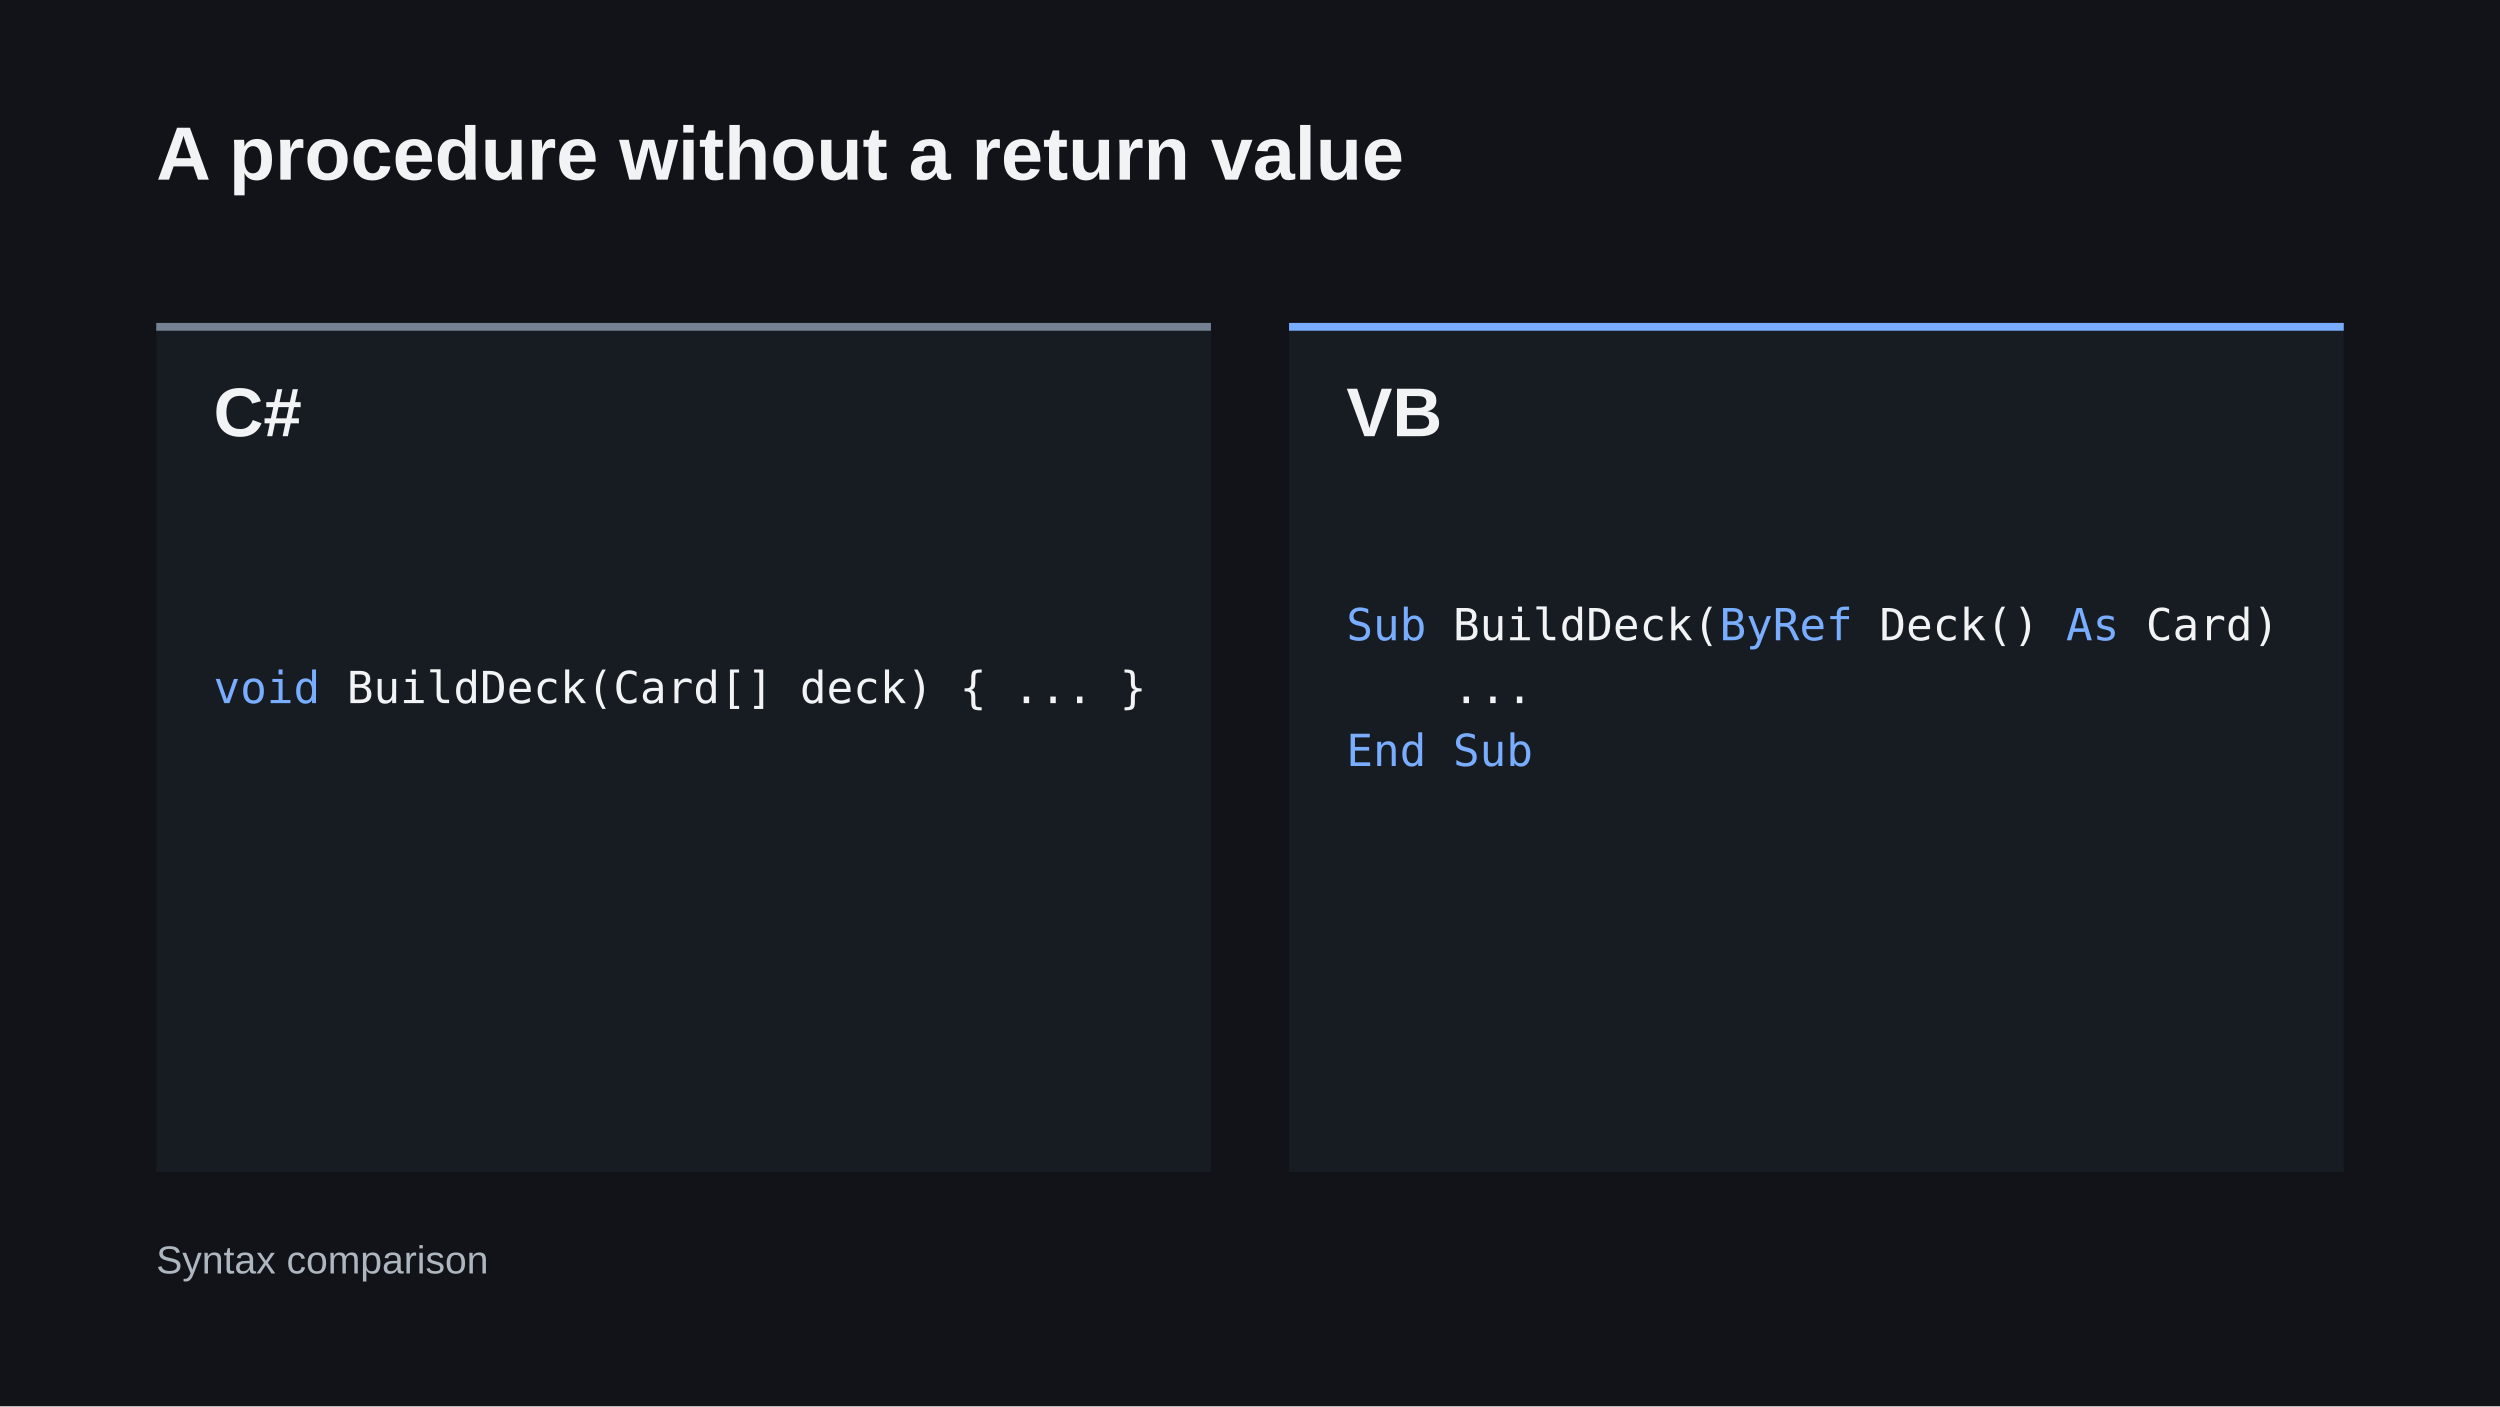
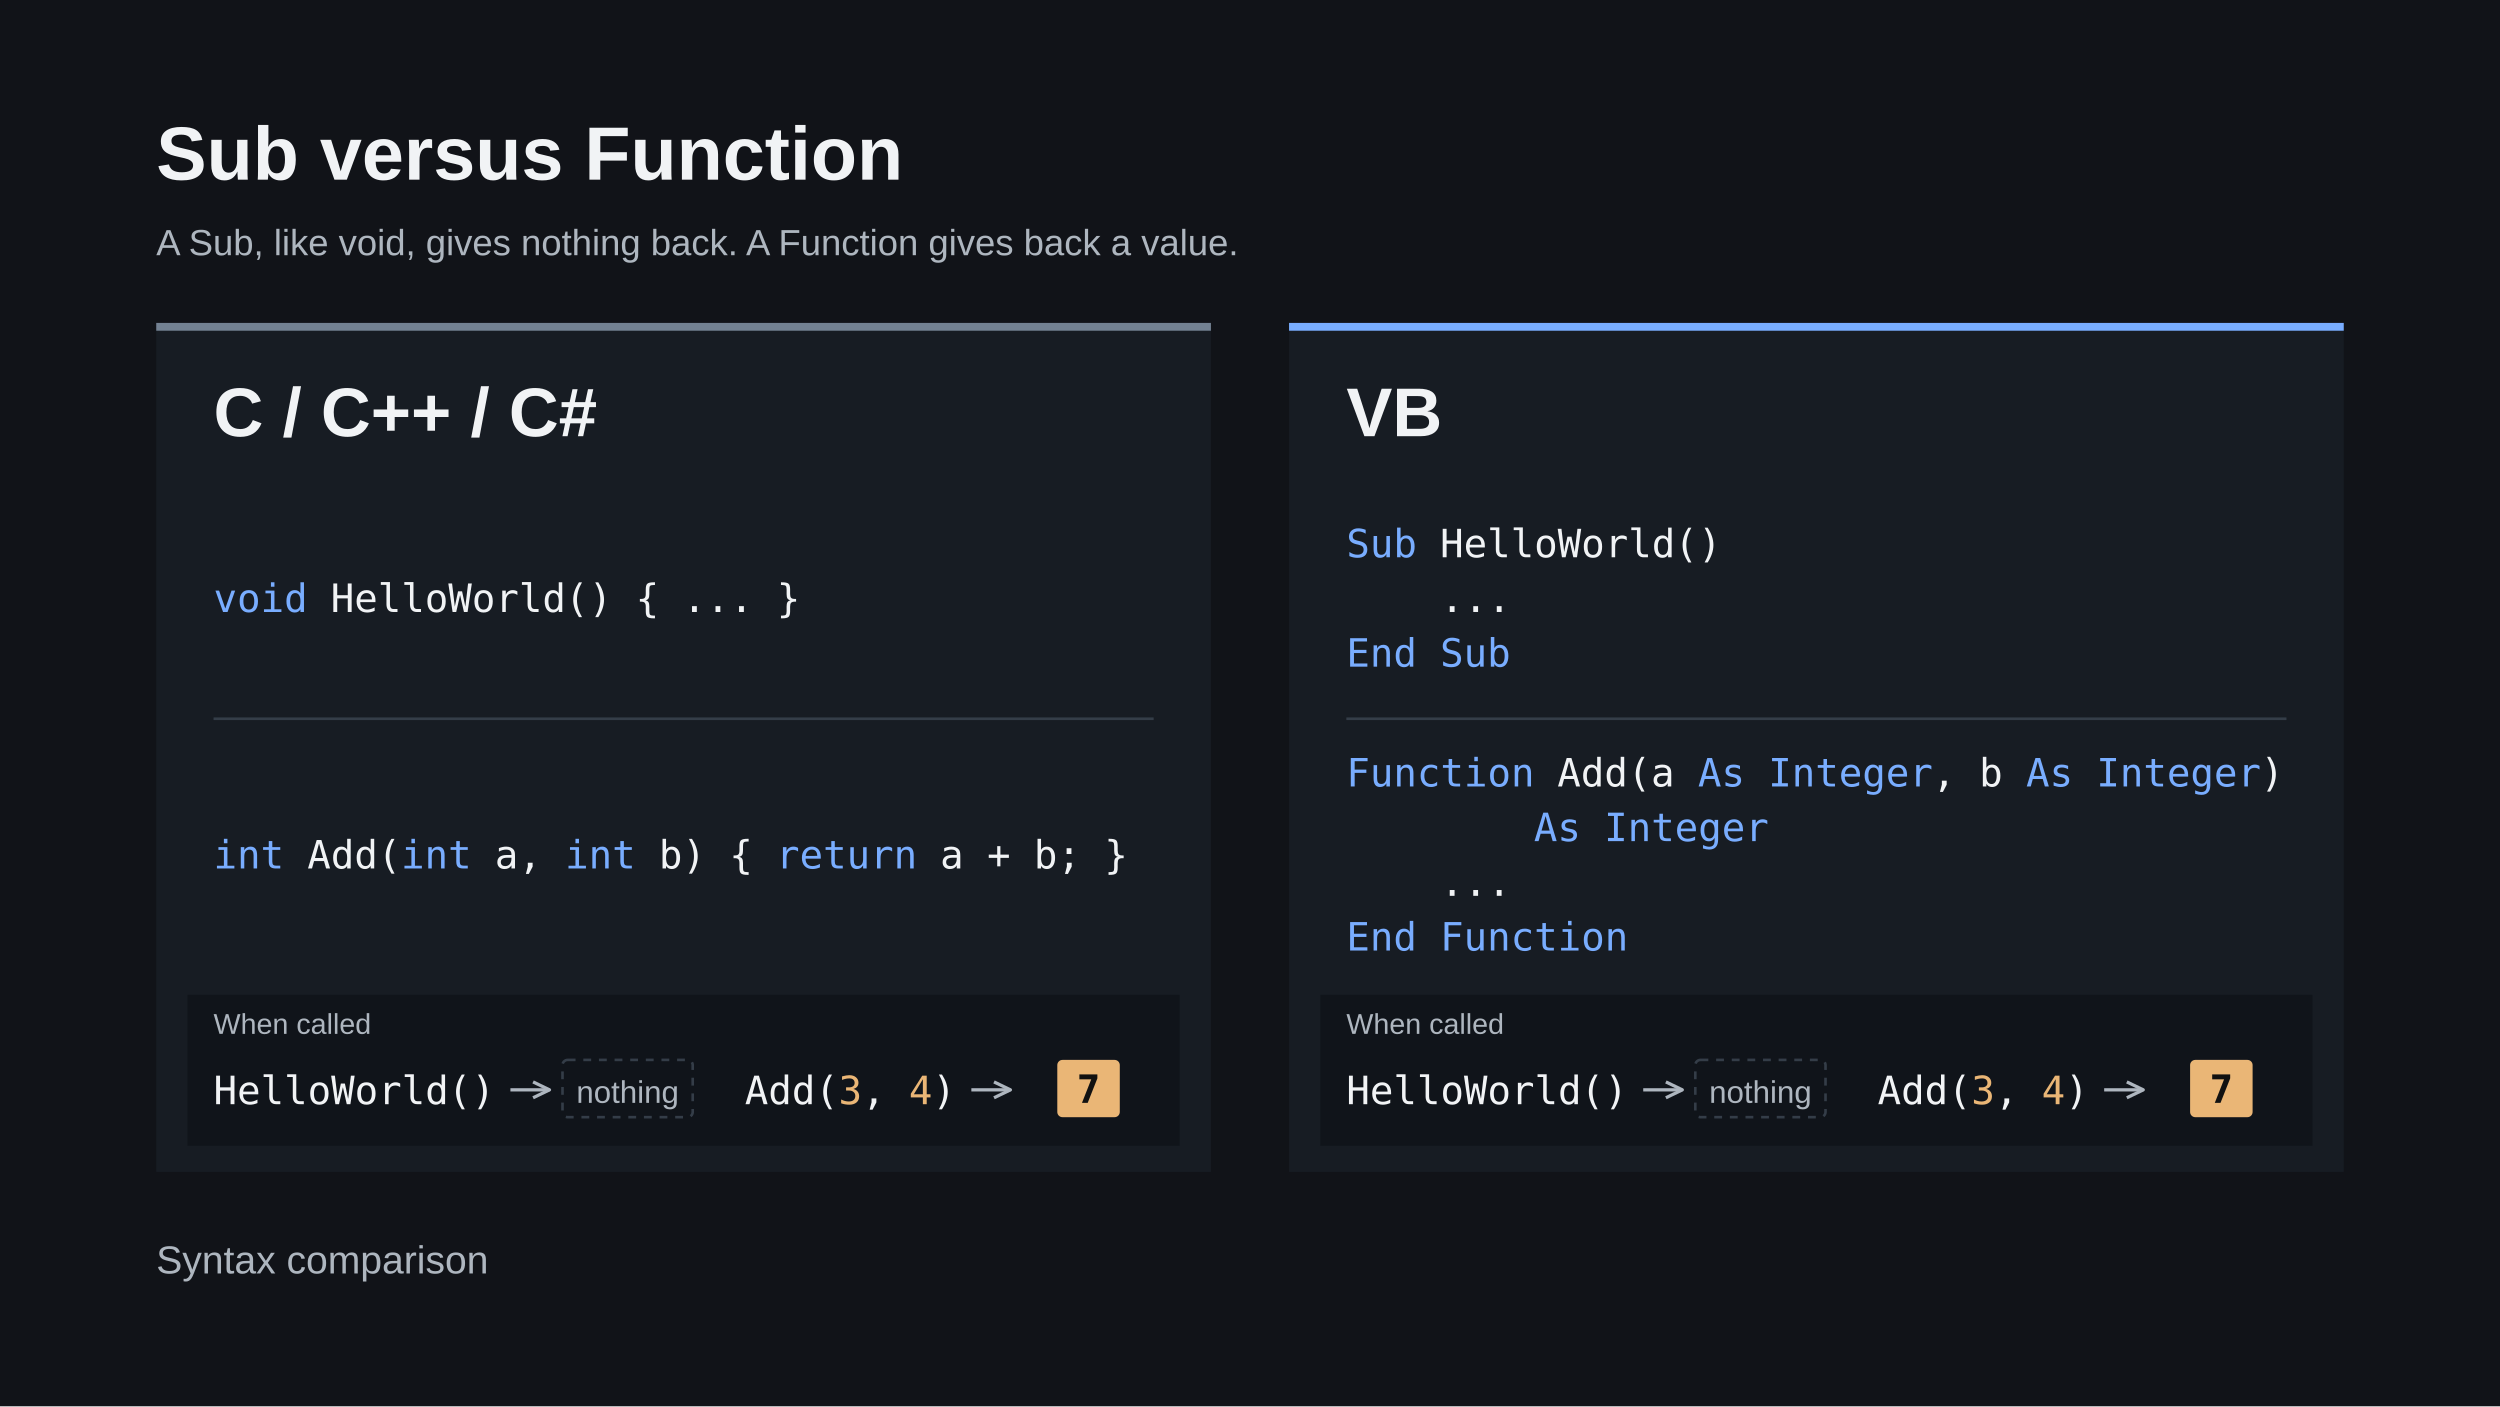
<svg xmlns="http://www.w3.org/2000/svg" width="1920" height="1080" viewBox="0 0 1920 1080" role="img">
  <defs>
    <pattern id="back" width="12" height="12" patternUnits="userSpaceOnUse">
      <path d="M0 6L6 0L12 6L6 12Z" fill="none" stroke="#8fa1c5" stroke-width="1" />
    </pattern>
    <pattern id="felt" width="10" height="10" patternUnits="userSpaceOnUse">
      <path d="M1 2h1M6 7h1" stroke="#ffffff" stroke-opacity=".035" />
    </pattern>
  </defs>
  <rect x="0.00" y="0.00" width="1920.00" height="1080.00" rx="0" fill="#111318" />
-   <text x="120.00" y="138.00" font-family="Liberation Sans" font-size="58" font-weight="700" fill="#f1f3f5" text-anchor="start" opacity="1" xml:space="preserve">A procedure without a return value</text>
+   <text x="120.00" y="138.00" font-family="Liberation Sans" font-size="58" font-weight="700" fill="#f1f3f5" text-anchor="start" opacity="1" xml:space="preserve">Sub versus Function</text>
+   <text x="120.00" y="196.00" font-family="Liberation Sans" font-size="28" font-weight="400" fill="#aeb6bf" text-anchor="start" opacity="1" xml:space="preserve">A Sub, like void, gives nothing back. A Function gives back a value.</text>
  <rect x="120.00" y="248.00" width="810.00" height="652.00" rx="0" fill="#171c23" />
  <rect x="120.00" y="248.00" width="810.00" height="6.00" rx="0" fill="#738192" />
-   <text x="164.00" y="335.00" font-family="Liberation Sans" font-size="53" font-weight="700" fill="#f1f3f5" text-anchor="start" opacity="1" xml:space="preserve">C#</text>
-   <text x="164.00" y="540.00" font-family="DejaVu Sans Mono" font-size="34" font-weight="400" fill="#79adff" text-anchor="start" opacity="1" xml:space="preserve">void</text>
-   <text x="245.88" y="540.00" font-family="DejaVu Sans Mono" font-size="34" font-weight="400" fill="#f1f3f5" text-anchor="start" opacity="1" xml:space="preserve"> </text>
-   <text x="266.34" y="540.00" font-family="DejaVu Sans Mono" font-size="34" font-weight="400" fill="#f1f3f5" text-anchor="start" opacity="1" xml:space="preserve">BuildDeck</text>
-   <text x="450.56" y="540.00" font-family="DejaVu Sans Mono" font-size="34" font-weight="400" fill="#f1f3f5" text-anchor="start" opacity="1" xml:space="preserve">(</text>
-   <text x="471.03" y="540.00" font-family="DejaVu Sans Mono" font-size="34" font-weight="400" fill="#f1f3f5" text-anchor="start" opacity="1" xml:space="preserve">Card</text>
-   <text x="552.91" y="540.00" font-family="DejaVu Sans Mono" font-size="34" font-weight="400" fill="#f1f3f5" text-anchor="start" opacity="1" xml:space="preserve">[] </text>
-   <text x="614.31" y="540.00" font-family="DejaVu Sans Mono" font-size="34" font-weight="400" fill="#f1f3f5" text-anchor="start" opacity="1" xml:space="preserve">deck</text>
-   <text x="696.19" y="540.00" font-family="DejaVu Sans Mono" font-size="34" font-weight="400" fill="#f1f3f5" text-anchor="start" opacity="1" xml:space="preserve">) { ... }</text>
+   <text x="164.00" y="335.00" font-family="Liberation Sans" font-size="53" font-weight="700" fill="#f1f3f5" text-anchor="start" opacity="1" xml:space="preserve">C / C++ / C#</text>
+   <text x="164.00" y="470.00" font-family="DejaVu Sans Mono" font-size="30" font-weight="400" fill="#79adff" text-anchor="start" opacity="1" xml:space="preserve">void</text>
+   <text x="236.00" y="470.00" font-family="DejaVu Sans Mono" font-size="30" font-weight="400" fill="#f1f3f5" text-anchor="start" opacity="1" xml:space="preserve"> </text>
+   <text x="254.00" y="470.00" font-family="DejaVu Sans Mono" font-size="30" font-weight="400" fill="#f1f3f5" text-anchor="start" opacity="1" xml:space="preserve">HelloWorld</text>
+   <text x="434.00" y="470.00" font-family="DejaVu Sans Mono" font-size="30" font-weight="400" fill="#f1f3f5" text-anchor="start" opacity="1" xml:space="preserve">() { ... }</text>
+   <path d="M164.00 552.00L886.00 552.00" fill="none" stroke="#343d48" stroke-width="2" />
+   <text x="164.00" y="667.00" font-family="DejaVu Sans Mono" font-size="30" font-weight="400" fill="#79adff" text-anchor="start" opacity="1" xml:space="preserve">int</text>
+   <text x="218.00" y="667.00" font-family="DejaVu Sans Mono" font-size="30" font-weight="400" fill="#f1f3f5" text-anchor="start" opacity="1" xml:space="preserve"> </text>
+   <text x="236.00" y="667.00" font-family="DejaVu Sans Mono" font-size="30" font-weight="400" fill="#f1f3f5" text-anchor="start" opacity="1" xml:space="preserve">Add</text>
+   <text x="290.00" y="667.00" font-family="DejaVu Sans Mono" font-size="30" font-weight="400" fill="#f1f3f5" text-anchor="start" opacity="1" xml:space="preserve">(</text>
+   <text x="308.00" y="667.00" font-family="DejaVu Sans Mono" font-size="30" font-weight="400" fill="#79adff" text-anchor="start" opacity="1" xml:space="preserve">int</text>
+   <text x="362.00" y="667.00" font-family="DejaVu Sans Mono" font-size="30" font-weight="400" fill="#f1f3f5" text-anchor="start" opacity="1" xml:space="preserve"> </text>
+   <text x="380.00" y="667.00" font-family="DejaVu Sans Mono" font-size="30" font-weight="400" fill="#f1f3f5" text-anchor="start" opacity="1" xml:space="preserve">a</text>
+   <text x="398.00" y="667.00" font-family="DejaVu Sans Mono" font-size="30" font-weight="400" fill="#f1f3f5" text-anchor="start" opacity="1" xml:space="preserve">, </text>
+   <text x="434.00" y="667.00" font-family="DejaVu Sans Mono" font-size="30" font-weight="400" fill="#79adff" text-anchor="start" opacity="1" xml:space="preserve">int</text>
+   <text x="488.00" y="667.00" font-family="DejaVu Sans Mono" font-size="30" font-weight="400" fill="#f1f3f5" text-anchor="start" opacity="1" xml:space="preserve"> </text>
+   <text x="506.00" y="667.00" font-family="DejaVu Sans Mono" font-size="30" font-weight="400" fill="#f1f3f5" text-anchor="start" opacity="1" xml:space="preserve">b</text>
+   <text x="524.00" y="667.00" font-family="DejaVu Sans Mono" font-size="30" font-weight="400" fill="#f1f3f5" text-anchor="start" opacity="1" xml:space="preserve">) { </text>
+   <text x="596.00" y="667.00" font-family="DejaVu Sans Mono" font-size="30" font-weight="400" fill="#79adff" text-anchor="start" opacity="1" xml:space="preserve">return</text>
+   <text x="704.00" y="667.00" font-family="DejaVu Sans Mono" font-size="30" font-weight="400" fill="#f1f3f5" text-anchor="start" opacity="1" xml:space="preserve"> </text>
+   <text x="722.00" y="667.00" font-family="DejaVu Sans Mono" font-size="30" font-weight="400" fill="#f1f3f5" text-anchor="start" opacity="1" xml:space="preserve">a</text>
+   <text x="740.00" y="667.00" font-family="DejaVu Sans Mono" font-size="30" font-weight="400" fill="#f1f3f5" text-anchor="start" opacity="1" xml:space="preserve"> + </text>
+   <text x="794.00" y="667.00" font-family="DejaVu Sans Mono" font-size="30" font-weight="400" fill="#f1f3f5" text-anchor="start" opacity="1" xml:space="preserve">b</text>
+   <text x="812.00" y="667.00" font-family="DejaVu Sans Mono" font-size="30" font-weight="400" fill="#f1f3f5" text-anchor="start" opacity="1" xml:space="preserve">; }</text>
+   <rect x="144.00" y="764.00" width="762.00" height="116.00" rx="0" fill="#10141a" />
+   <text x="164.00" y="794.00" font-family="Liberation Sans" font-size="22" font-weight="400" fill="#aeb6bf" text-anchor="start" opacity="1" xml:space="preserve">When called</text>
+   <text x="164.00" y="848.00" font-family="DejaVu Sans Mono" font-size="30" font-weight="400" fill="#f1f3f5" text-anchor="start" opacity="1" xml:space="preserve">HelloWorld</text>
+   <text x="344.00" y="848.00" font-family="DejaVu Sans Mono" font-size="30" font-weight="400" fill="#f1f3f5" text-anchor="start" opacity="1" xml:space="preserve">()</text>
+   <path d="M392.00 837.00L422.00 837.00" fill="none" stroke="#aeb6bf" stroke-width="2.5" />
+   <path d="M409.394 843.09 L422.0 837 L409.394 830.91" stroke="#aeb6bf" stroke-width="2.5" fill="none" stroke-linejoin="round" />
+   <rect x="432.00" y="814.00" width="100" height="44" rx="4" fill="none" stroke="#343d48" stroke-width="2" stroke-dasharray="6 6" />
+   <text x="482.00" y="847.00" font-family="Liberation Sans" font-size="24" font-weight="400" fill="#aeb6bf" text-anchor="middle" opacity="1" xml:space="preserve">nothing</text>
+   <text x="572.00" y="848.00" font-family="DejaVu Sans Mono" font-size="30" font-weight="400" fill="#f1f3f5" text-anchor="start" opacity="1" xml:space="preserve">Add</text>
+   <text x="626.00" y="848.00" font-family="DejaVu Sans Mono" font-size="30" font-weight="400" fill="#f1f3f5" text-anchor="start" opacity="1" xml:space="preserve">(</text>
+   <text x="644.00" y="848.00" font-family="DejaVu Sans Mono" font-size="30" font-weight="400" fill="#eab676" text-anchor="start" opacity="1" xml:space="preserve">3</text>
+   <text x="662.00" y="848.00" font-family="DejaVu Sans Mono" font-size="30" font-weight="400" fill="#f1f3f5" text-anchor="start" opacity="1" xml:space="preserve">, </text>
+   <text x="698.00" y="848.00" font-family="DejaVu Sans Mono" font-size="30" font-weight="400" fill="#eab676" text-anchor="start" opacity="1" xml:space="preserve">4</text>
+   <text x="716.00" y="848.00" font-family="DejaVu Sans Mono" font-size="30" font-weight="400" fill="#f1f3f5" text-anchor="start" opacity="1" xml:space="preserve">)</text>
+   <path d="M746.00 837.00L776.00 837.00" fill="none" stroke="#aeb6bf" stroke-width="2.5" />
+   <path d="M763.394 843.09 L776.0 837 L763.394 830.91" stroke="#aeb6bf" stroke-width="2.5" fill="none" stroke-linejoin="round" />
+   <rect x="812.00" y="814.00" width="48.00" height="44.00" rx="4" fill="#eab676" />
+   <text x="836.00" y="847.00" font-family="DejaVu Sans Mono" font-size="30" font-weight="700" fill="#111" text-anchor="middle" opacity="1" xml:space="preserve">7</text>
  <rect x="990.00" y="248.00" width="810.00" height="652.00" rx="0" fill="#171c23" />
  <rect x="990.00" y="248.00" width="810.00" height="6.00" rx="0" fill="#79adff" />
  <text x="1034.00" y="335.00" font-family="Liberation Sans" font-size="53" font-weight="700" fill="#f1f3f5" text-anchor="start" opacity="1" xml:space="preserve">VB</text>
-   <text x="1034.00" y="491.72" font-family="DejaVu Sans Mono" font-size="34" font-weight="400" fill="#79adff" text-anchor="start" opacity="1" xml:space="preserve">Sub</text>
-   <text x="1095.41" y="491.72" font-family="DejaVu Sans Mono" font-size="34" font-weight="400" fill="#f1f3f5" text-anchor="start" opacity="1" xml:space="preserve"> </text>
-   <text x="1115.88" y="491.72" font-family="DejaVu Sans Mono" font-size="34" font-weight="400" fill="#f1f3f5" text-anchor="start" opacity="1" xml:space="preserve">BuildDeck</text>
-   <text x="1300.09" y="491.72" font-family="DejaVu Sans Mono" font-size="34" font-weight="400" fill="#f1f3f5" text-anchor="start" opacity="1" xml:space="preserve">(</text>
-   <text x="1320.56" y="491.72" font-family="DejaVu Sans Mono" font-size="34" font-weight="400" fill="#79adff" text-anchor="start" opacity="1" xml:space="preserve">ByRef</text>
-   <text x="1422.91" y="491.72" font-family="DejaVu Sans Mono" font-size="34" font-weight="400" fill="#f1f3f5" text-anchor="start" opacity="1" xml:space="preserve"> </text>
-   <text x="1443.38" y="491.72" font-family="DejaVu Sans Mono" font-size="34" font-weight="400" fill="#f1f3f5" text-anchor="start" opacity="1" xml:space="preserve">Deck</text>
-   <text x="1525.25" y="491.72" font-family="DejaVu Sans Mono" font-size="34" font-weight="400" fill="#f1f3f5" text-anchor="start" opacity="1" xml:space="preserve">() </text>
-   <text x="1586.66" y="491.72" font-family="DejaVu Sans Mono" font-size="34" font-weight="400" fill="#79adff" text-anchor="start" opacity="1" xml:space="preserve">As</text>
-   <text x="1627.59" y="491.72" font-family="DejaVu Sans Mono" font-size="34" font-weight="400" fill="#f1f3f5" text-anchor="start" opacity="1" xml:space="preserve"> </text>
-   <text x="1648.06" y="491.72" font-family="DejaVu Sans Mono" font-size="34" font-weight="400" fill="#f1f3f5" text-anchor="start" opacity="1" xml:space="preserve">Card</text>
-   <text x="1729.94" y="491.72" font-family="DejaVu Sans Mono" font-size="34" font-weight="400" fill="#f1f3f5" text-anchor="start" opacity="1" xml:space="preserve">)</text>
-   <text x="1034.00" y="540.00" font-family="DejaVu Sans Mono" font-size="34" font-weight="400" fill="#f1f3f5" text-anchor="start" opacity="1" xml:space="preserve">    ...</text>
-   <text x="1034.00" y="588.28" font-family="DejaVu Sans Mono" font-size="34" font-weight="400" fill="#79adff" text-anchor="start" opacity="1" xml:space="preserve">End</text>
-   <text x="1095.41" y="588.28" font-family="DejaVu Sans Mono" font-size="34" font-weight="400" fill="#f1f3f5" text-anchor="start" opacity="1" xml:space="preserve"> </text>
-   <text x="1115.88" y="588.28" font-family="DejaVu Sans Mono" font-size="34" font-weight="400" fill="#79adff" text-anchor="start" opacity="1" xml:space="preserve">Sub</text>
+   <text x="1034.00" y="428.00" font-family="DejaVu Sans Mono" font-size="30" font-weight="400" fill="#79adff" text-anchor="start" opacity="1" xml:space="preserve">Sub</text>
+   <text x="1088.00" y="428.00" font-family="DejaVu Sans Mono" font-size="30" font-weight="400" fill="#f1f3f5" text-anchor="start" opacity="1" xml:space="preserve"> </text>
+   <text x="1106.00" y="428.00" font-family="DejaVu Sans Mono" font-size="30" font-weight="400" fill="#f1f3f5" text-anchor="start" opacity="1" xml:space="preserve">HelloWorld</text>
+   <text x="1286.00" y="428.00" font-family="DejaVu Sans Mono" font-size="30" font-weight="400" fill="#f1f3f5" text-anchor="start" opacity="1" xml:space="preserve">()</text>
+   <text x="1034.00" y="470.00" font-family="DejaVu Sans Mono" font-size="30" font-weight="400" fill="#f1f3f5" text-anchor="start" opacity="1" xml:space="preserve">    ...</text>
+   <text x="1034.00" y="512.00" font-family="DejaVu Sans Mono" font-size="30" font-weight="400" fill="#79adff" text-anchor="start" opacity="1" xml:space="preserve">End</text>
+   <text x="1088.00" y="512.00" font-family="DejaVu Sans Mono" font-size="30" font-weight="400" fill="#f1f3f5" text-anchor="start" opacity="1" xml:space="preserve"> </text>
+   <text x="1106.00" y="512.00" font-family="DejaVu Sans Mono" font-size="30" font-weight="400" fill="#79adff" text-anchor="start" opacity="1" xml:space="preserve">Sub</text>
+   <path d="M1034.00 552.00L1756.00 552.00" fill="none" stroke="#343d48" stroke-width="2" />
+   <text x="1034.00" y="604.00" font-family="DejaVu Sans Mono" font-size="30" font-weight="400" fill="#79adff" text-anchor="start" opacity="1" xml:space="preserve">Function</text>
+   <text x="1178.00" y="604.00" font-family="DejaVu Sans Mono" font-size="30" font-weight="400" fill="#f1f3f5" text-anchor="start" opacity="1" xml:space="preserve"> </text>
+   <text x="1196.00" y="604.00" font-family="DejaVu Sans Mono" font-size="30" font-weight="400" fill="#f1f3f5" text-anchor="start" opacity="1" xml:space="preserve">Add</text>
+   <text x="1250.00" y="604.00" font-family="DejaVu Sans Mono" font-size="30" font-weight="400" fill="#f1f3f5" text-anchor="start" opacity="1" xml:space="preserve">(</text>
+   <text x="1268.00" y="604.00" font-family="DejaVu Sans Mono" font-size="30" font-weight="400" fill="#f1f3f5" text-anchor="start" opacity="1" xml:space="preserve">a</text>
+   <text x="1286.00" y="604.00" font-family="DejaVu Sans Mono" font-size="30" font-weight="400" fill="#f1f3f5" text-anchor="start" opacity="1" xml:space="preserve"> </text>
+   <text x="1304.00" y="604.00" font-family="DejaVu Sans Mono" font-size="30" font-weight="400" fill="#79adff" text-anchor="start" opacity="1" xml:space="preserve">As</text>
+   <text x="1340.00" y="604.00" font-family="DejaVu Sans Mono" font-size="30" font-weight="400" fill="#f1f3f5" text-anchor="start" opacity="1" xml:space="preserve"> </text>
+   <text x="1358.00" y="604.00" font-family="DejaVu Sans Mono" font-size="30" font-weight="400" fill="#79adff" text-anchor="start" opacity="1" xml:space="preserve">Integer</text>
+   <text x="1484.00" y="604.00" font-family="DejaVu Sans Mono" font-size="30" font-weight="400" fill="#f1f3f5" text-anchor="start" opacity="1" xml:space="preserve">, </text>
+   <text x="1520.00" y="604.00" font-family="DejaVu Sans Mono" font-size="30" font-weight="400" fill="#f1f3f5" text-anchor="start" opacity="1" xml:space="preserve">b</text>
+   <text x="1538.00" y="604.00" font-family="DejaVu Sans Mono" font-size="30" font-weight="400" fill="#f1f3f5" text-anchor="start" opacity="1" xml:space="preserve"> </text>
+   <text x="1556.00" y="604.00" font-family="DejaVu Sans Mono" font-size="30" font-weight="400" fill="#79adff" text-anchor="start" opacity="1" xml:space="preserve">As</text>
+   <text x="1592.00" y="604.00" font-family="DejaVu Sans Mono" font-size="30" font-weight="400" fill="#f1f3f5" text-anchor="start" opacity="1" xml:space="preserve"> </text>
+   <text x="1610.00" y="604.00" font-family="DejaVu Sans Mono" font-size="30" font-weight="400" fill="#79adff" text-anchor="start" opacity="1" xml:space="preserve">Integer</text>
+   <text x="1736.00" y="604.00" font-family="DejaVu Sans Mono" font-size="30" font-weight="400" fill="#f1f3f5" text-anchor="start" opacity="1" xml:space="preserve">)</text>
+   <text x="1034.00" y="646.00" font-family="DejaVu Sans Mono" font-size="30" font-weight="400" fill="#f1f3f5" text-anchor="start" opacity="1" xml:space="preserve">        </text>
+   <text x="1178.00" y="646.00" font-family="DejaVu Sans Mono" font-size="30" font-weight="400" fill="#79adff" text-anchor="start" opacity="1" xml:space="preserve">As</text>
+   <text x="1214.00" y="646.00" font-family="DejaVu Sans Mono" font-size="30" font-weight="400" fill="#f1f3f5" text-anchor="start" opacity="1" xml:space="preserve"> </text>
+   <text x="1232.00" y="646.00" font-family="DejaVu Sans Mono" font-size="30" font-weight="400" fill="#79adff" text-anchor="start" opacity="1" xml:space="preserve">Integer</text>
+   <text x="1034.00" y="688.00" font-family="DejaVu Sans Mono" font-size="30" font-weight="400" fill="#f1f3f5" text-anchor="start" opacity="1" xml:space="preserve">    ...</text>
+   <text x="1034.00" y="730.00" font-family="DejaVu Sans Mono" font-size="30" font-weight="400" fill="#79adff" text-anchor="start" opacity="1" xml:space="preserve">End</text>
+   <text x="1088.00" y="730.00" font-family="DejaVu Sans Mono" font-size="30" font-weight="400" fill="#f1f3f5" text-anchor="start" opacity="1" xml:space="preserve"> </text>
+   <text x="1106.00" y="730.00" font-family="DejaVu Sans Mono" font-size="30" font-weight="400" fill="#79adff" text-anchor="start" opacity="1" xml:space="preserve">Function</text>
+   <rect x="1014.00" y="764.00" width="762.00" height="116.00" rx="0" fill="#10141a" />
+   <text x="1034.00" y="794.00" font-family="Liberation Sans" font-size="22" font-weight="400" fill="#aeb6bf" text-anchor="start" opacity="1" xml:space="preserve">When called</text>
+   <text x="1034.00" y="848.00" font-family="DejaVu Sans Mono" font-size="30" font-weight="400" fill="#f1f3f5" text-anchor="start" opacity="1" xml:space="preserve">HelloWorld</text>
+   <text x="1214.00" y="848.00" font-family="DejaVu Sans Mono" font-size="30" font-weight="400" fill="#f1f3f5" text-anchor="start" opacity="1" xml:space="preserve">()</text>
+   <path d="M1262.00 837.00L1292.00 837.00" fill="none" stroke="#aeb6bf" stroke-width="2.5" />
+   <path d="M1279.394 843.09 L1292.0 837 L1279.394 830.91" stroke="#aeb6bf" stroke-width="2.5" fill="none" stroke-linejoin="round" />
+   <rect x="1302.00" y="814.00" width="100" height="44" rx="4" fill="none" stroke="#343d48" stroke-width="2" stroke-dasharray="6 6" />
+   <text x="1352.00" y="847.00" font-family="Liberation Sans" font-size="24" font-weight="400" fill="#aeb6bf" text-anchor="middle" opacity="1" xml:space="preserve">nothing</text>
+   <text x="1442.00" y="848.00" font-family="DejaVu Sans Mono" font-size="30" font-weight="400" fill="#f1f3f5" text-anchor="start" opacity="1" xml:space="preserve">Add</text>
+   <text x="1496.00" y="848.00" font-family="DejaVu Sans Mono" font-size="30" font-weight="400" fill="#f1f3f5" text-anchor="start" opacity="1" xml:space="preserve">(</text>
+   <text x="1514.00" y="848.00" font-family="DejaVu Sans Mono" font-size="30" font-weight="400" fill="#eab676" text-anchor="start" opacity="1" xml:space="preserve">3</text>
+   <text x="1532.00" y="848.00" font-family="DejaVu Sans Mono" font-size="30" font-weight="400" fill="#f1f3f5" text-anchor="start" opacity="1" xml:space="preserve">, </text>
+   <text x="1568.00" y="848.00" font-family="DejaVu Sans Mono" font-size="30" font-weight="400" fill="#eab676" text-anchor="start" opacity="1" xml:space="preserve">4</text>
+   <text x="1586.00" y="848.00" font-family="DejaVu Sans Mono" font-size="30" font-weight="400" fill="#f1f3f5" text-anchor="start" opacity="1" xml:space="preserve">)</text>
+   <path d="M1616.00 837.00L1646.00 837.00" fill="none" stroke="#aeb6bf" stroke-width="2.5" />
+   <path d="M1633.394 843.09 L1646.0 837 L1633.394 830.91" stroke="#aeb6bf" stroke-width="2.5" fill="none" stroke-linejoin="round" />
+   <rect x="1682.00" y="814.00" width="48.00" height="44.00" rx="4" fill="#eab676" />
+   <text x="1706.00" y="847.00" font-family="DejaVu Sans Mono" font-size="30" font-weight="700" fill="#111" text-anchor="middle" opacity="1" xml:space="preserve">7</text>
  <text x="120.00" y="978.00" font-family="Liberation Sans" font-size="30" font-weight="400" fill="#aeb6bf" text-anchor="start" opacity="1" xml:space="preserve">Syntax comparison</text>
</svg>
